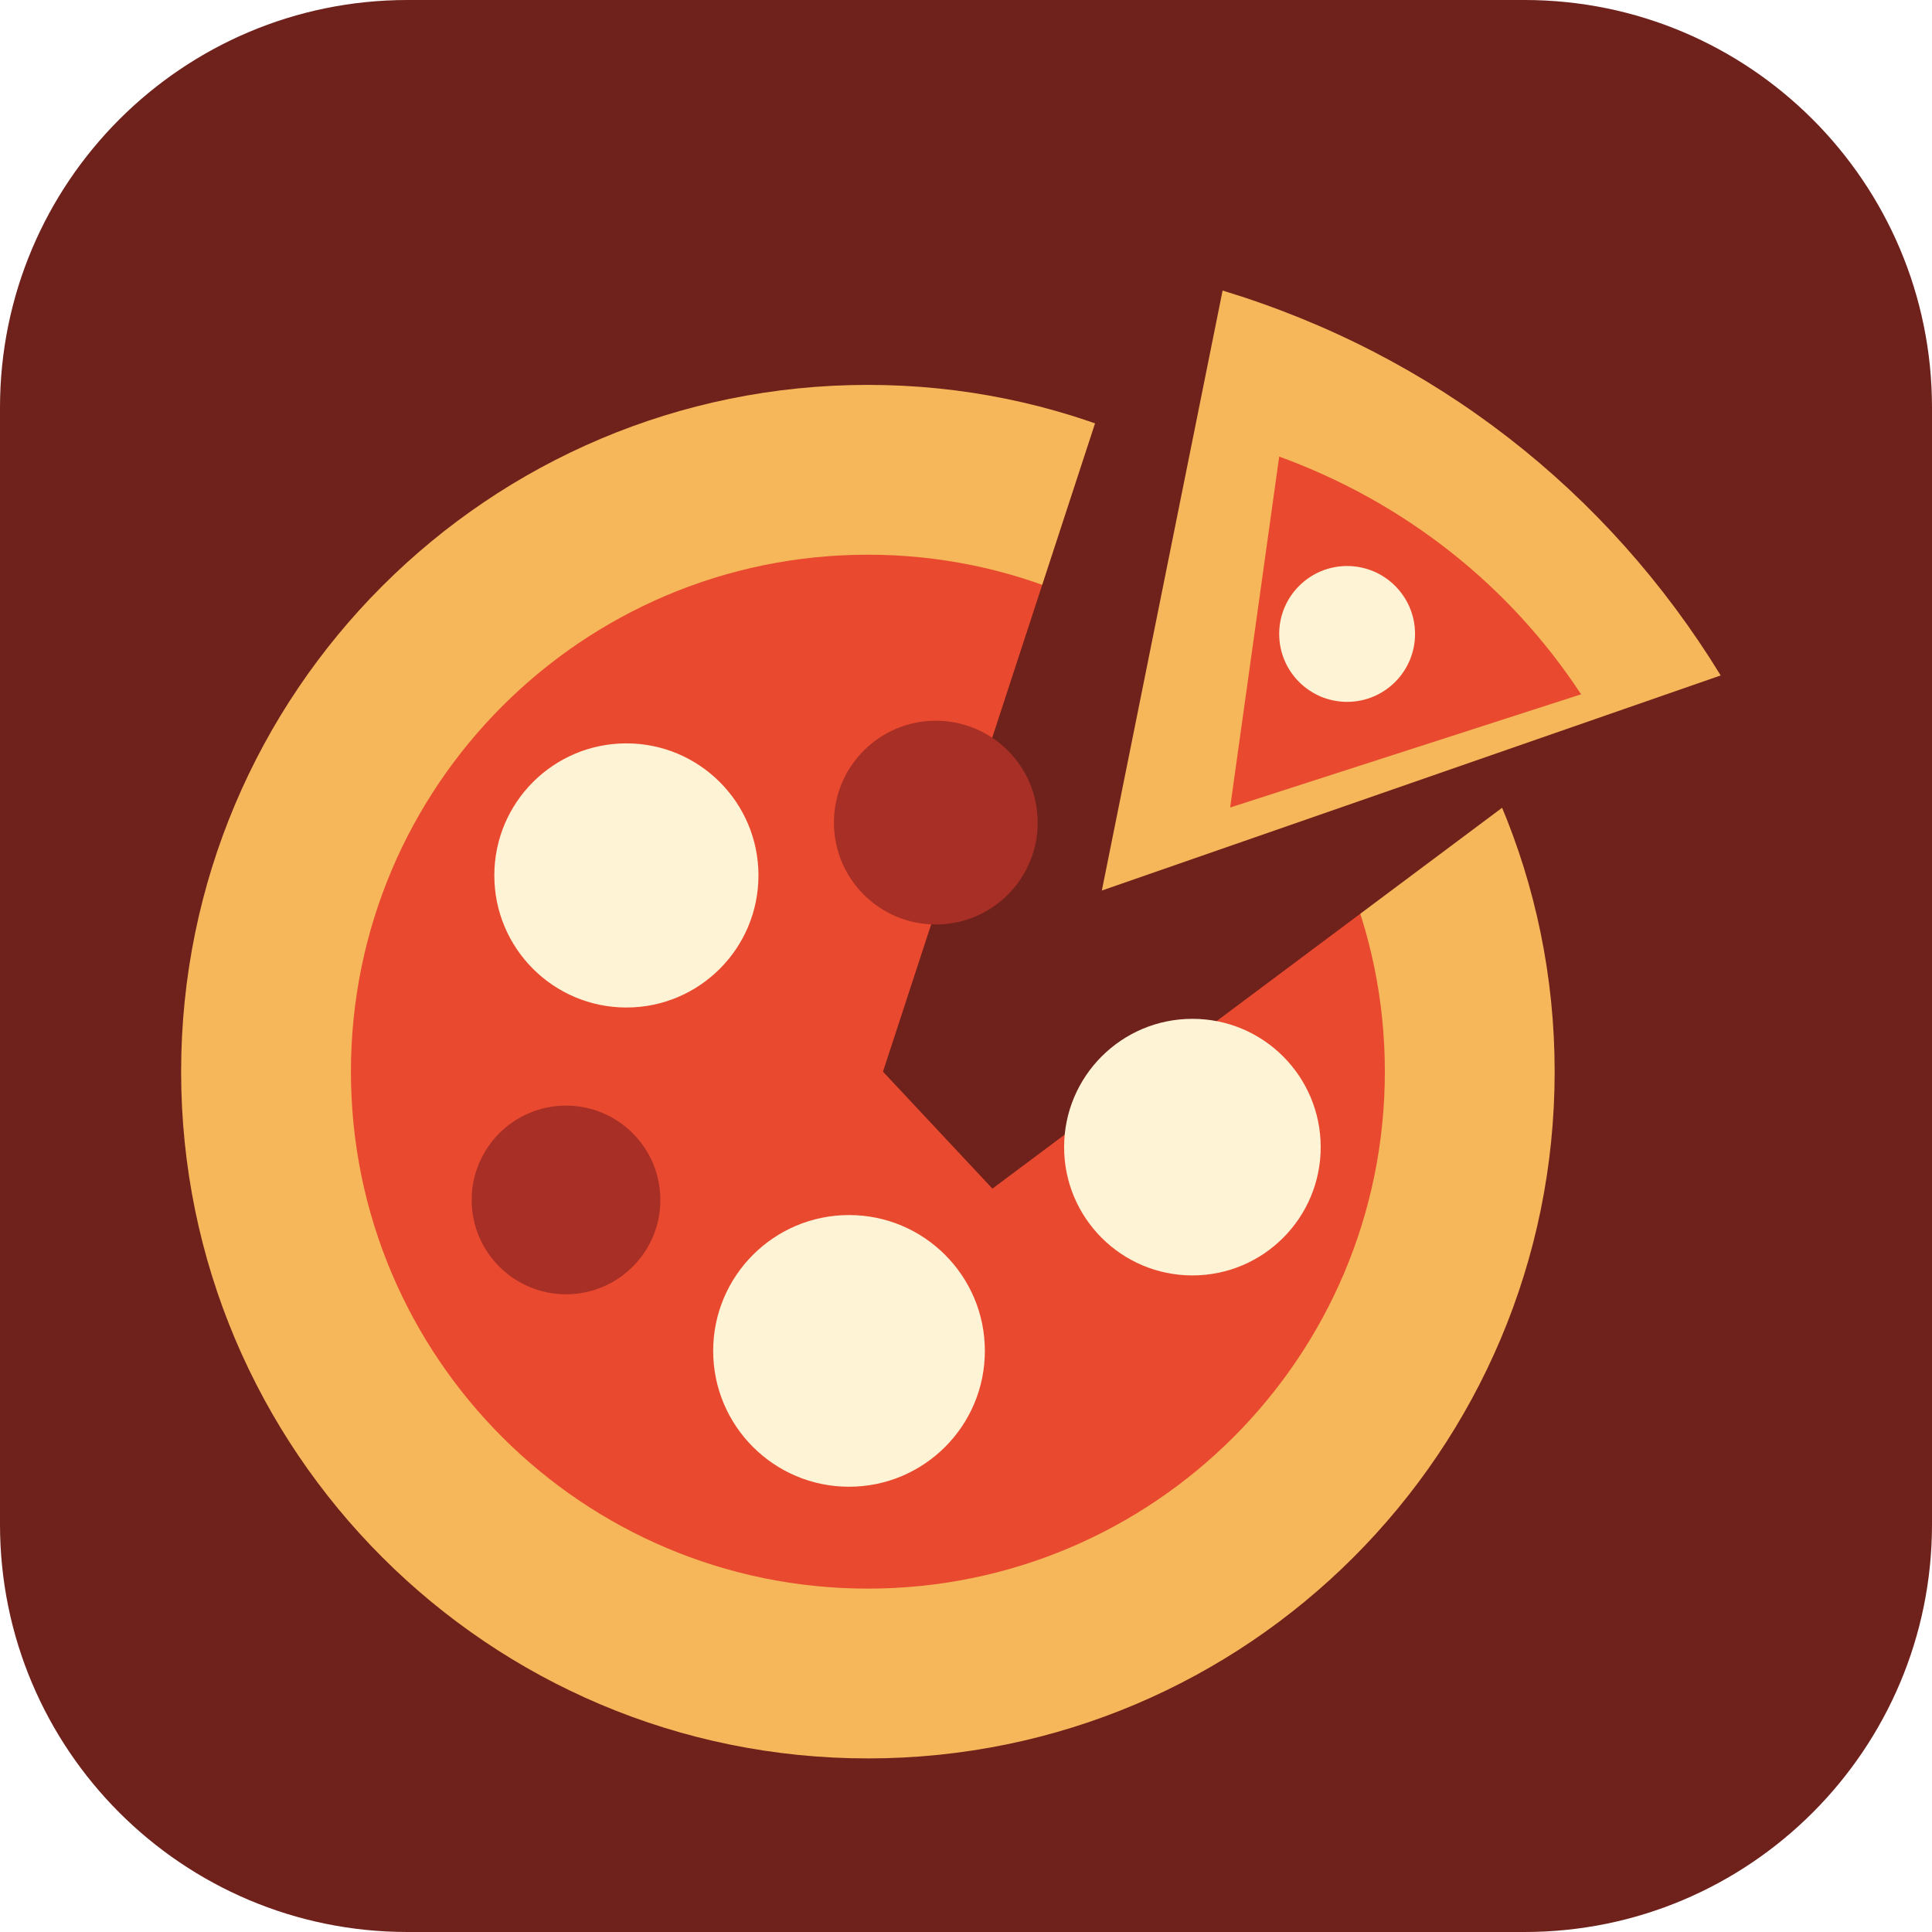
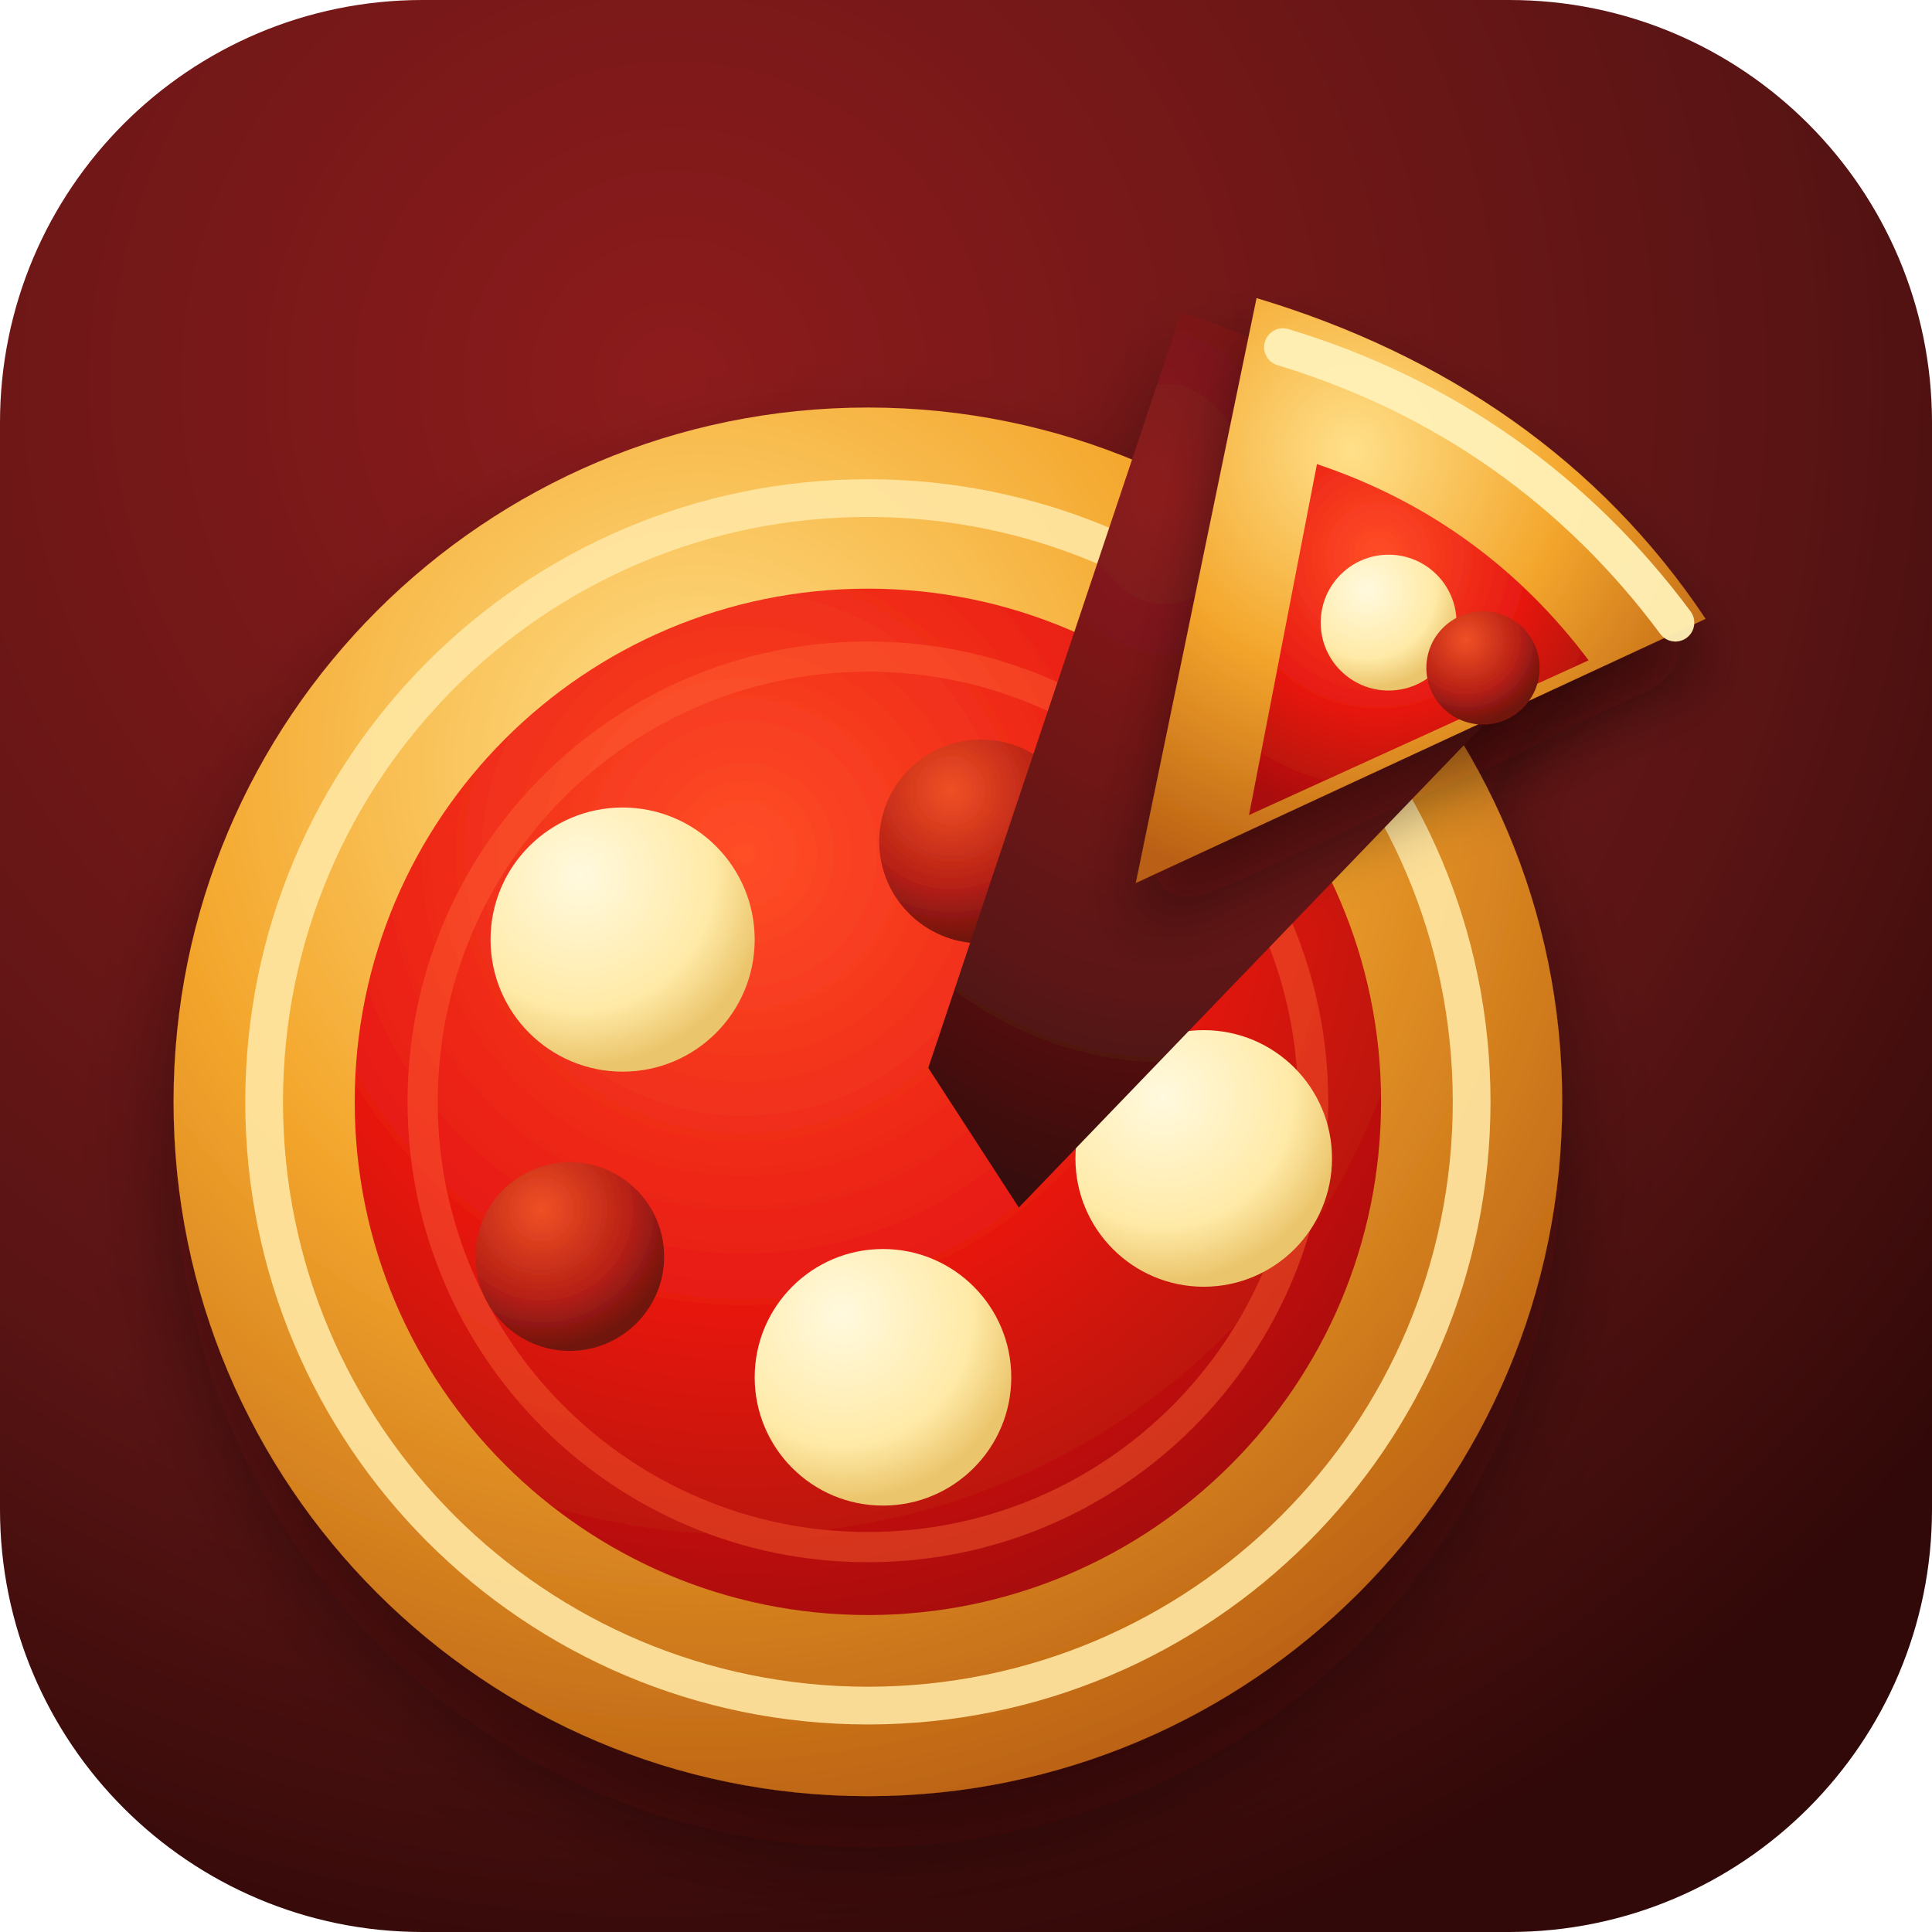
<svg xmlns="http://www.w3.org/2000/svg" viewBox="0 0 512 512" role="img" aria-label="DoughTools small pizza favicon">
-   <rect width="512" height="512" rx="108" fill="#6F211B" />
-   <circle cx="230" cy="284" r="182" fill="#F5B75A" />
-   <circle cx="230" cy="284" r="137" fill="#E9492F" />
-   <path d="M234 284 304 70c58 17 109 57 141 109L263 315Z" fill="#6F211B" />
-   <path d="M324 77c56 17 102 53 132 102L292 236Z" fill="#F5B75A" />
-   <path d="M339 121c33 12 61 34 80 63L326 214Z" fill="#E9492F" />
-   <circle cx="166" cy="232" r="35" fill="#FFF3D5" />
-   <circle cx="225" cy="358" r="36" fill="#FFF3D5" />
-   <circle cx="316" cy="304" r="34" fill="#FFF3D5" />
-   <circle cx="150" cy="318" r="25" fill="#A72F25" />
-   <circle cx="248" cy="218" r="27" fill="#A72F25" />
-   <circle cx="357" cy="168" r="18" fill="#FFF3D5" />
+   <defs>
+     <radialGradient id="bg" cx="35%" cy="20%" r="85%">
+       <stop offset="0%" stop-color="#8D1B1C" />
+       <stop offset="68%" stop-color="#5A1414" />
+       <stop offset="100%" stop-color="#310908" />
+     </radialGradient>
+     <radialGradient id="crust" cx="38%" cy="26%" r="78%">
+       <stop offset="0%" stop-color="#FFE08A" />
+       <stop offset="48%" stop-color="#F4A72D" />
+       <stop offset="100%" stop-color="#B95F13" />
+     </radialGradient>
+     <radialGradient id="sauce" cx="38%" cy="26%" r="76%">
+       <stop offset="0%" stop-color="#FF4E27" />
+       <stop offset="58%" stop-color="#E71911" />
+       <stop offset="100%" stop-color="#A90E0B" />
+     </radialGradient>
+     <radialGradient id="cheese" cx="34%" cy="26%" r="72%">
+       <stop offset="0%" stop-color="#FFF9DE" />
+       <stop offset="70%" stop-color="#FFEAA7" />
+       <stop offset="100%" stop-color="#EBC56C" />
+     </radialGradient>
+     <radialGradient id="pepperoni" cx="35%" cy="25%" r="74%">
+       <stop offset="0%" stop-color="#F05025" />
+       <stop offset="64%" stop-color="#B72015" />
+       <stop offset="100%" stop-color="#70120F" />
+     </radialGradient>
+     <filter id="soft-shadow" x="-18%" y="-18%" width="136%" height="136%">
+       <feDropShadow dx="0" dy="14" stdDeviation="12" flood-color="#1A0504" flood-opacity=".42" />
+     </filter>
+     <filter id="slice-shadow" x="-24%" y="-24%" width="148%" height="148%">
+       <feDropShadow dx="0" dy="12" stdDeviation="9" flood-color="#1A0504" flood-opacity=".48" />
+     </filter>
+   </defs>
+   <rect width="512" height="512" rx="112" fill="url(#bg)" />
+   <g filter="url(#soft-shadow)">
+     <circle cx="230" cy="292" r="184" fill="url(#crust)" />
+     <circle cx="230" cy="292" r="136" fill="url(#sauce)" />
+     <circle cx="230" cy="292" r="160" fill="none" stroke="#FFE7A3" stroke-width="10" opacity=".9" />
+     <circle cx="230" cy="292" r="118" fill="none" stroke="#FF6A38" stroke-width="8" opacity=".4" />
+     <circle cx="165" cy="249" r="35" fill="url(#cheese)" />
+     <circle cx="234" cy="365" r="34" fill="url(#cheese)" />
+     <circle cx="319" cy="307" r="34" fill="url(#cheese)" />
+     <circle cx="151" cy="333" r="25" fill="url(#pepperoni)" />
+     <circle cx="260" cy="223" r="27" fill="url(#pepperoni)" />
+     <path d="M246 283 313 83c38 11 77 37 112 76L270 320Z" fill="url(#bg)" />
+   </g>
+   <g filter="url(#slice-shadow)">
+     <path d="M333 79c50 15 91 43 119 85L301 234Z" fill="url(#crust)" />
+     <path d="M349 123c30 10 54 28 72 52L331 216Z" fill="url(#sauce)" />
+     <path d="M340 92c43 13 78 38 104 73" fill="none" stroke="#FFF0B6" stroke-width="10" stroke-linecap="round" opacity=".95" />
+     <circle cx="368" cy="165" r="18" fill="url(#cheese)" />
+     <circle cx="393" cy="177" r="15" fill="url(#pepperoni)" />
+   </g>
</svg>
